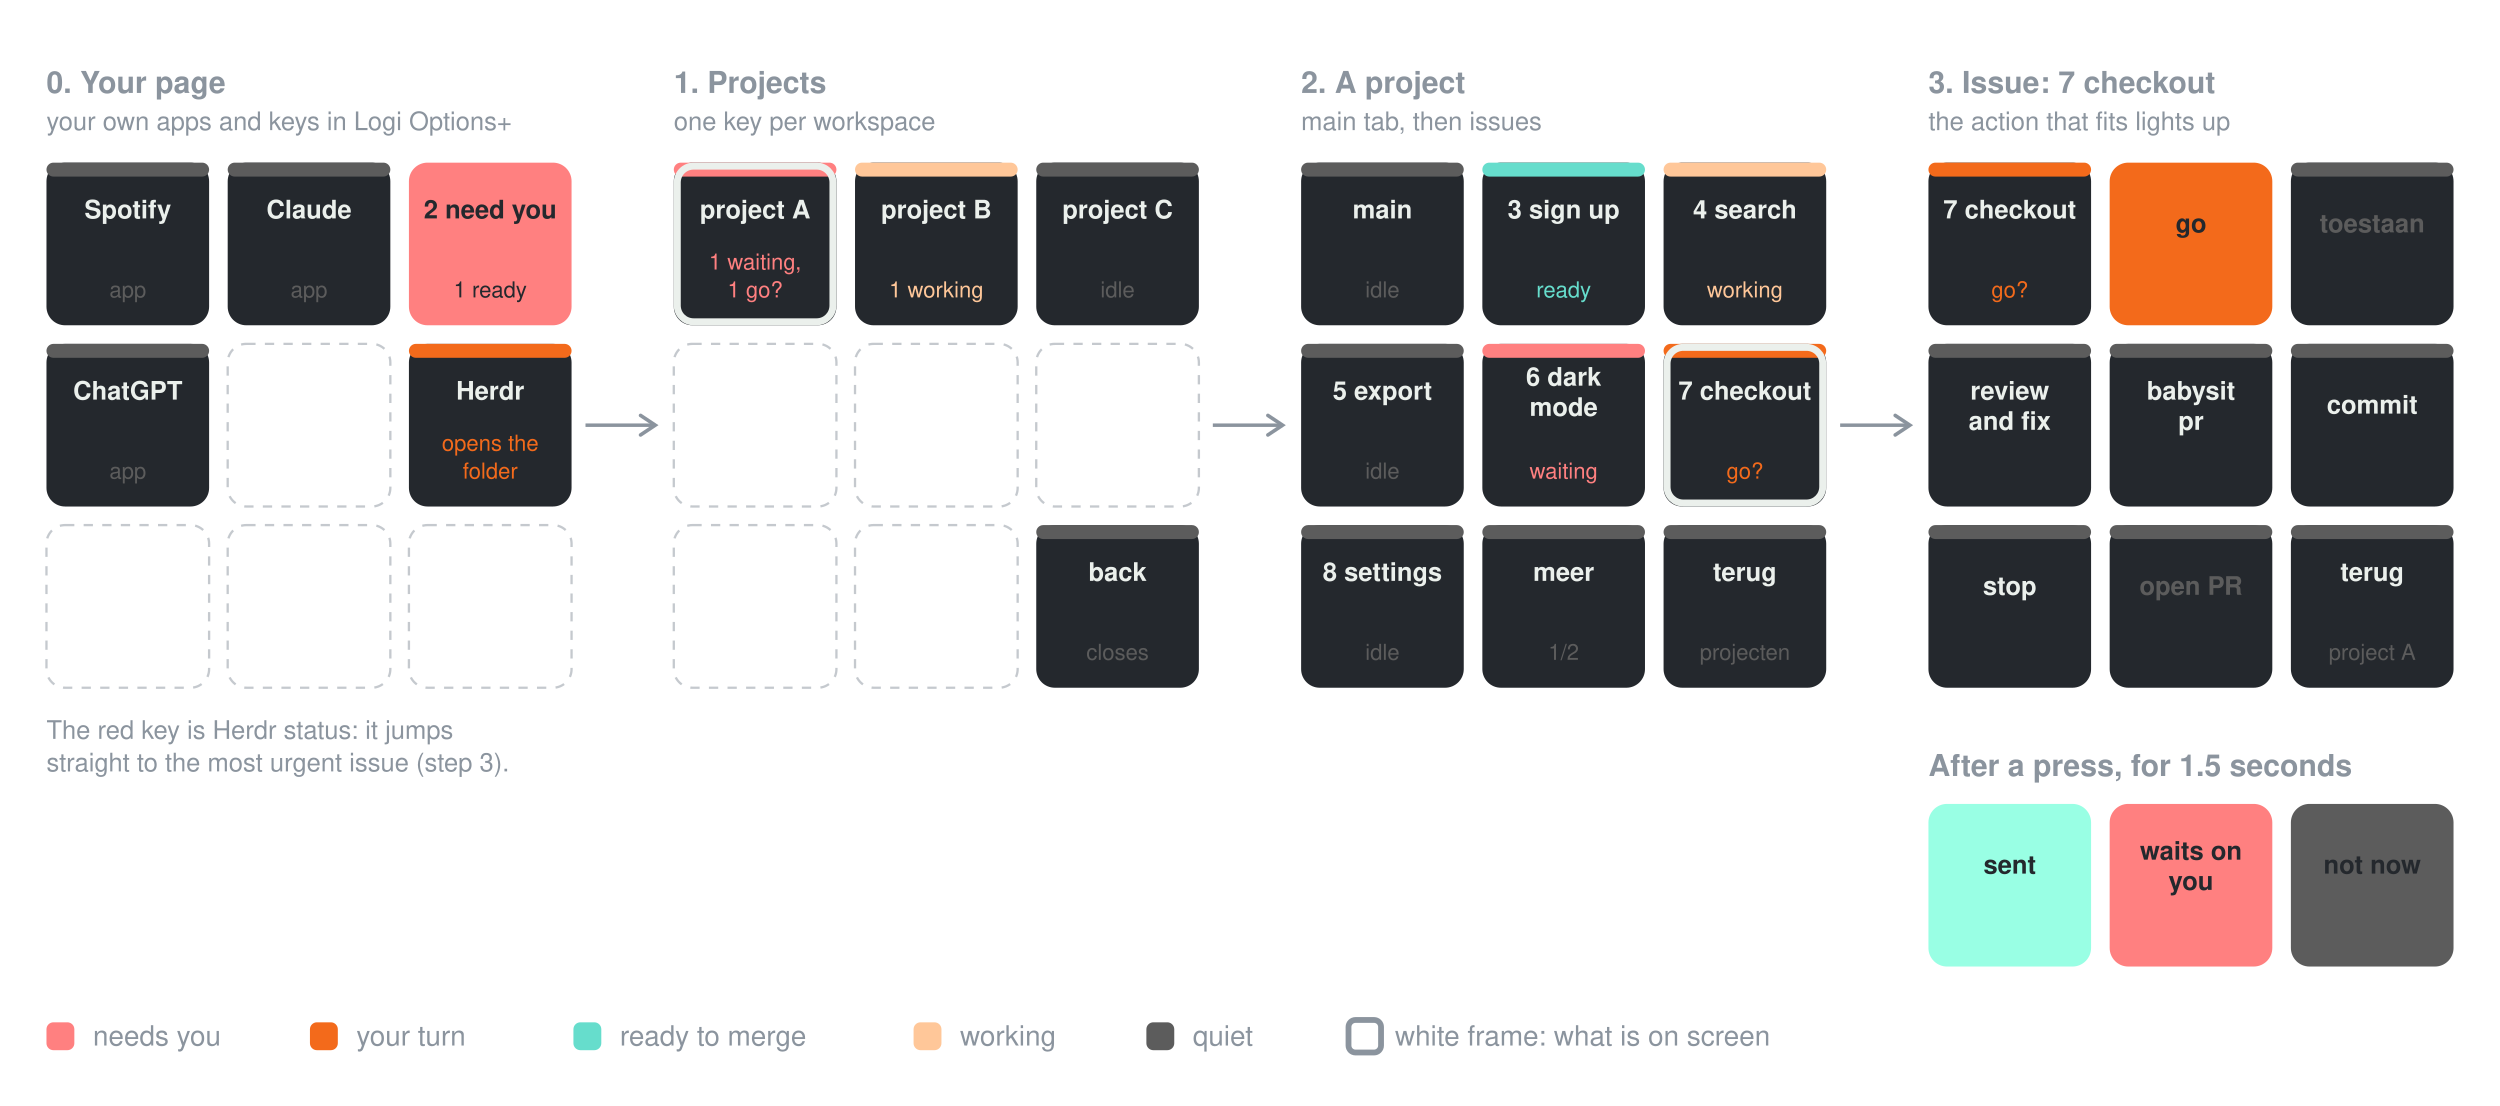
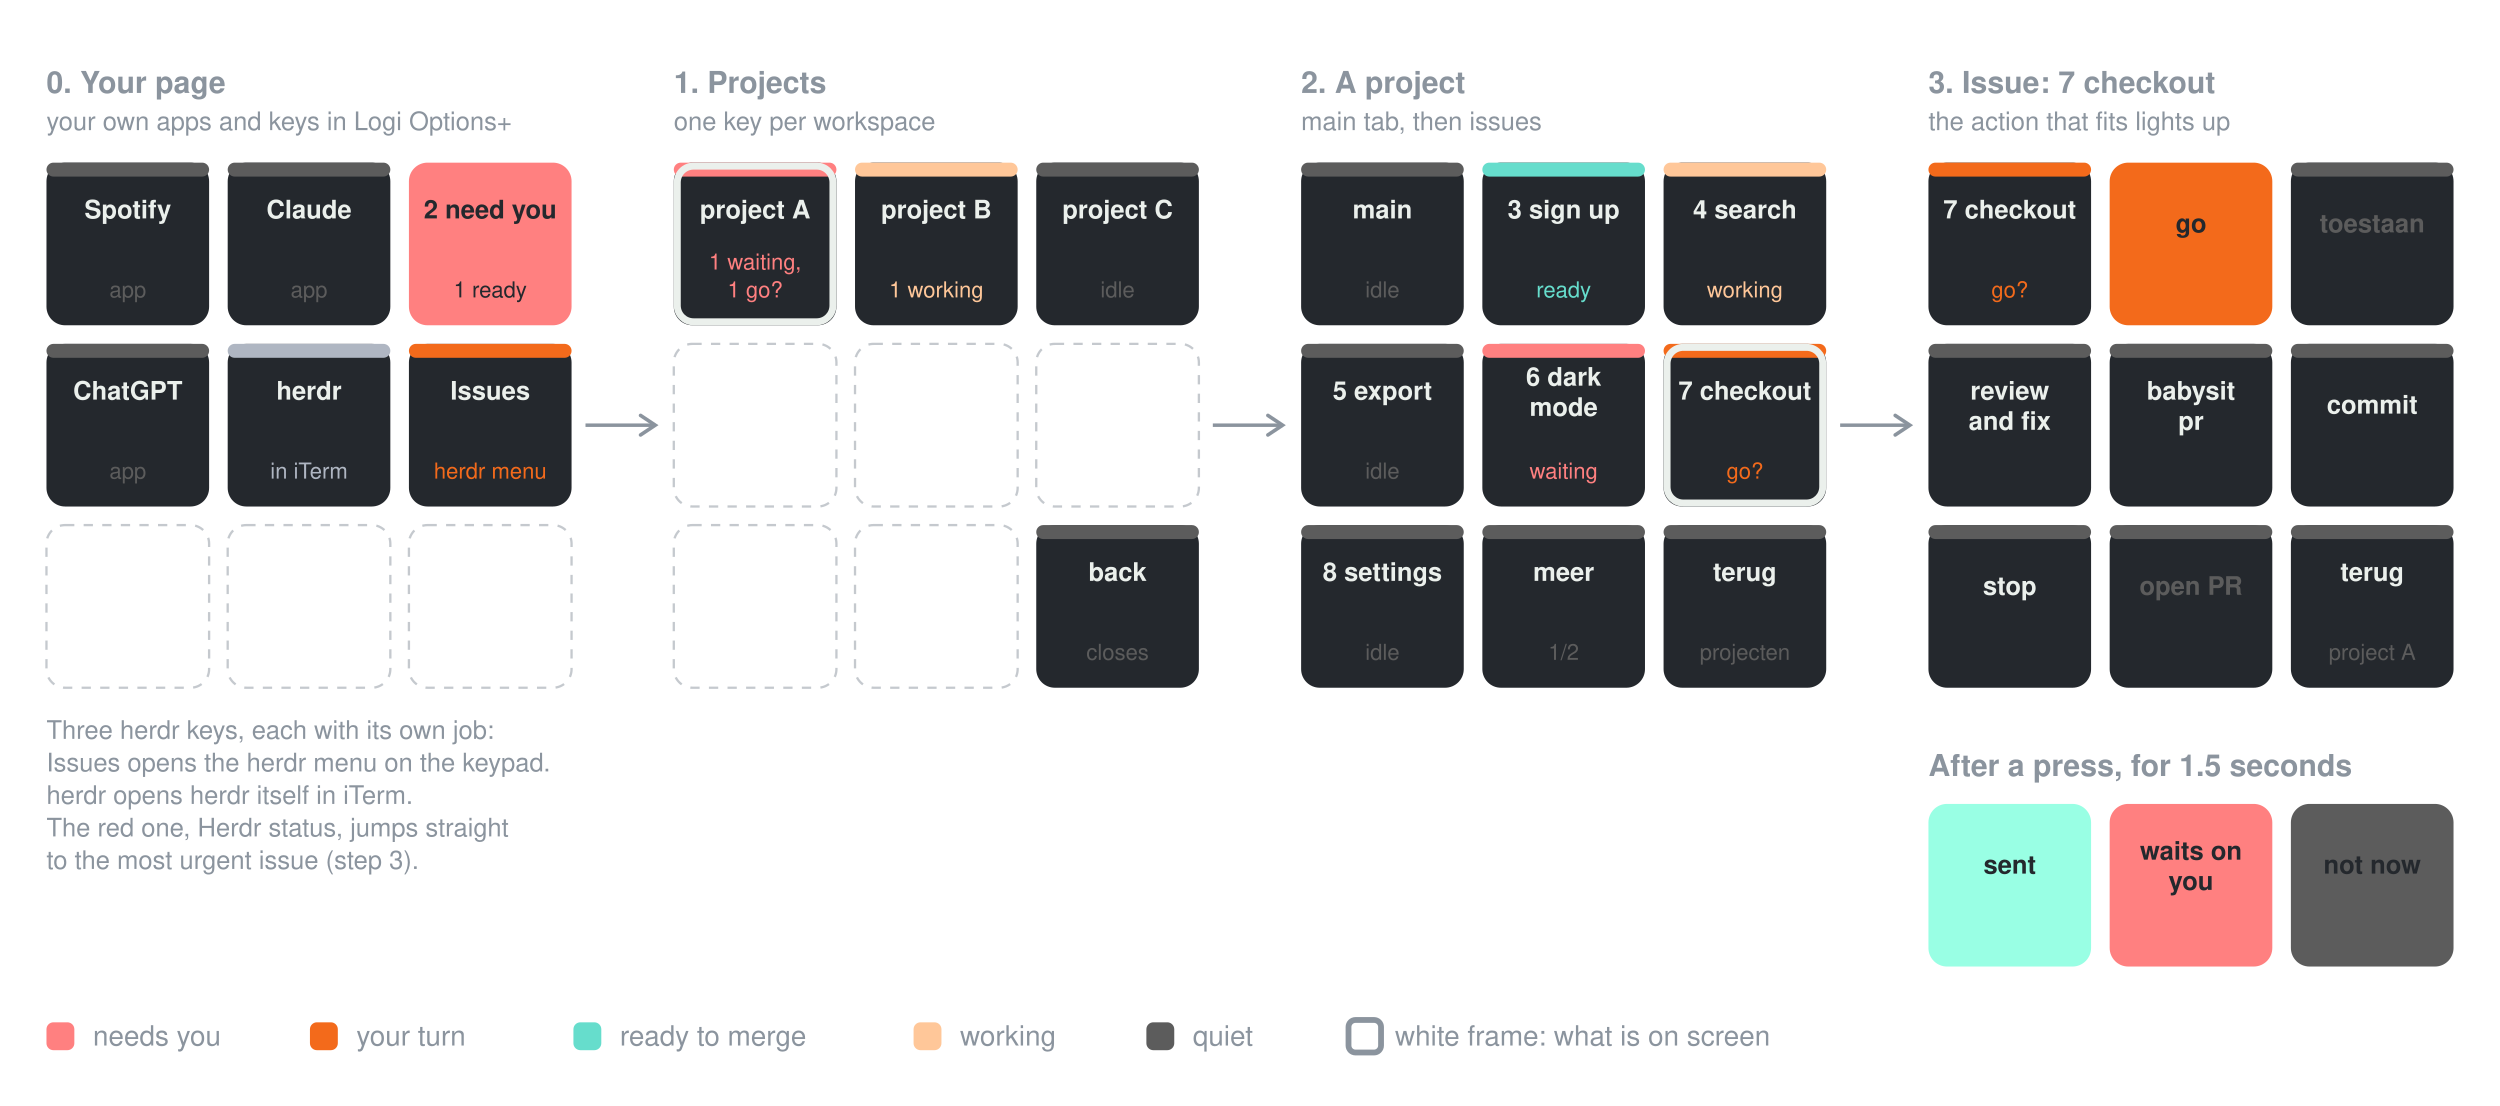
<svg xmlns="http://www.w3.org/2000/svg" viewBox="0 0 1076 476" width="1076" height="476" font-family="-apple-system, BlinkMacSystemFont, 'Segoe UI', Helvetica, Arial, sans-serif">
  <defs>
    <marker id="a" viewBox="0 0 10 10" refX="8" refY="5" markerWidth="7" markerHeight="7" orient="auto">
      <path d="M2 1L8 5L2 9" fill="none" stroke="#8b949e" stroke-width="1.5" stroke-linecap="round" />
    </marker>
  </defs>
  <text x="20" y="40" font-size="13" font-weight="600" fill="#8b949e" text-anchor="start">0. Your page</text>
  <text x="20" y="56" font-size="11" font-weight="400" fill="#8b949e" text-anchor="start">your own apps and keys in Logi Options+</text>
  <rect x="20" y="70" width="70" height="70" rx="8" fill="#24282d" />
  <rect x="20" y="70" width="70" height="6" rx="3" fill="#5c5c5c" />
  <text x="55.0" y="94" text-anchor="middle" font-size="11" font-weight="600" fill="#ebf0ec">Spotify</text>
  <text x="55.0" y="128" text-anchor="middle" font-size="9.5" fill="#5c5c5c">app</text>
  <rect x="98" y="70" width="70" height="70" rx="8" fill="#24282d" />
  <rect x="98" y="70" width="70" height="6" rx="3" fill="#5c5c5c" />
  <text x="133.0" y="94" text-anchor="middle" font-size="11" font-weight="600" fill="#ebf0ec">Claude</text>
  <text x="133.0" y="128" text-anchor="middle" font-size="9.5" fill="#5c5c5c">app</text>
  <rect x="176" y="70" width="70" height="70" rx="8" fill="#ff8080" />
  <text x="211.0" y="94" text-anchor="middle" font-size="11" font-weight="600" fill="#24282d">2 need you</text>
  <text x="211.0" y="128" text-anchor="middle" font-size="9.5" fill="#24282d">1 ready</text>
  <rect x="20" y="148" width="70" height="70" rx="8" fill="#24282d" />
  <rect x="20" y="148" width="70" height="6" rx="3" fill="#5c5c5c" />
  <text x="55.0" y="172" text-anchor="middle" font-size="11" font-weight="600" fill="#ebf0ec">ChatGPT</text>
  <text x="55.0" y="206" text-anchor="middle" font-size="9.5" fill="#5c5c5c">app</text>
-   <rect x="98" y="148" width="70" height="70" rx="8" fill="none" stroke="#8b949e" stroke-width="1" stroke-dasharray="4 4" opacity="0.5" />
+   <rect x="98" y="148" width="70" height="70" rx="8" fill="#24282d" />
+   <rect x="98" y="148" width="70" height="6" rx="3" fill="#afb6c2" />
+   <text x="133.0" y="172" text-anchor="middle" font-size="11" font-weight="600" fill="#ebf0ec">herdr</text>
+   <text x="133.0" y="206" text-anchor="middle" font-size="9.5" fill="#afb6c2">in iTerm</text>
  <rect x="176" y="148" width="70" height="70" rx="8" fill="#24282d" />
  <rect x="176" y="148" width="70" height="6" rx="3" fill="#f36a1b" />
-   <text x="211.0" y="172" text-anchor="middle" font-size="11" font-weight="600" fill="#ebf0ec">Herdr</text>
-   <text x="211.0" y="194" text-anchor="middle" font-size="9.5" fill="#f36a1b">opens the</text>
-   <text x="211.0" y="206" text-anchor="middle" font-size="9.5" fill="#f36a1b">folder</text>
+   <text x="211.0" y="172" text-anchor="middle" font-size="11" font-weight="600" fill="#ebf0ec">Issues</text>
+   <text x="211.0" y="206" text-anchor="middle" font-size="9.5" fill="#f36a1b">herdr menu</text>
  <rect x="20" y="226" width="70" height="70" rx="8" fill="none" stroke="#8b949e" stroke-width="1" stroke-dasharray="4 4" opacity="0.5" />
  <rect x="98" y="226" width="70" height="70" rx="8" fill="none" stroke="#8b949e" stroke-width="1" stroke-dasharray="4 4" opacity="0.5" />
  <rect x="176" y="226" width="70" height="70" rx="8" fill="none" stroke="#8b949e" stroke-width="1" stroke-dasharray="4 4" opacity="0.5" />
-   <text x="20" y="318" font-size="11" font-weight="400" fill="#8b949e" text-anchor="start">The red key is Herdr status: it jumps</text>
-   <text x="20" y="332" font-size="11" font-weight="400" fill="#8b949e" text-anchor="start">straight to the most urgent issue (step 3).</text>
+   <text x="20" y="318" font-size="11" font-weight="400" fill="#8b949e" text-anchor="start">Three herdr keys, each with its own job:</text>
+   <text x="20" y="332" font-size="11" font-weight="400" fill="#8b949e" text-anchor="start">Issues opens the herdr menu on the keypad.</text>
+   <text x="20" y="346" font-size="11" font-weight="400" fill="#8b949e" text-anchor="start">herdr opens herdr itself in iTerm.</text>
+   <text x="20" y="360" font-size="11" font-weight="400" fill="#8b949e" text-anchor="start">The red one, Herdr status, jumps straight</text>
+   <text x="20" y="374" font-size="11" font-weight="400" fill="#8b949e" text-anchor="start">to the most urgent issue (step 3).</text>
  <text x="290" y="40" font-size="13" font-weight="600" fill="#8b949e" text-anchor="start">1. Projects</text>
  <text x="290" y="56" font-size="11" font-weight="400" fill="#8b949e" text-anchor="start">one key per workspace</text>
  <rect x="290" y="70" width="70" height="70" rx="8" fill="#24282d" />
  <rect x="290" y="70" width="70" height="6" rx="3" fill="#ff8080" />
  <rect x="291.5" y="71.5" width="67" height="67" rx="7" fill="none" stroke="#ebf0ec" stroke-width="3" />
  <text x="325.0" y="94" text-anchor="middle" font-size="11" font-weight="600" fill="#ebf0ec">project A</text>
  <text x="325.0" y="116" text-anchor="middle" font-size="9.5" fill="#ff8080">1 waiting,</text>
  <text x="325.0" y="128" text-anchor="middle" font-size="9.5" fill="#ff8080">1 go?</text>
  <rect x="368" y="70" width="70" height="70" rx="8" fill="#24282d" />
  <rect x="368" y="70" width="70" height="6" rx="3" fill="#ffc799" />
  <text x="403.0" y="94" text-anchor="middle" font-size="11" font-weight="600" fill="#ebf0ec">project B</text>
  <text x="403.0" y="128" text-anchor="middle" font-size="9.5" fill="#ffc799">1 working</text>
  <rect x="446" y="70" width="70" height="70" rx="8" fill="#24282d" />
  <rect x="446" y="70" width="70" height="6" rx="3" fill="#5c5c5c" />
  <text x="481.0" y="94" text-anchor="middle" font-size="11" font-weight="600" fill="#ebf0ec">project C</text>
  <text x="481.0" y="128" text-anchor="middle" font-size="9.5" fill="#5c5c5c">idle</text>
  <rect x="290" y="148" width="70" height="70" rx="8" fill="none" stroke="#8b949e" stroke-width="1" stroke-dasharray="4 4" opacity="0.5" />
  <rect x="368" y="148" width="70" height="70" rx="8" fill="none" stroke="#8b949e" stroke-width="1" stroke-dasharray="4 4" opacity="0.5" />
  <rect x="446" y="148" width="70" height="70" rx="8" fill="none" stroke="#8b949e" stroke-width="1" stroke-dasharray="4 4" opacity="0.5" />
  <rect x="290" y="226" width="70" height="70" rx="8" fill="none" stroke="#8b949e" stroke-width="1" stroke-dasharray="4 4" opacity="0.5" />
  <rect x="368" y="226" width="70" height="70" rx="8" fill="none" stroke="#8b949e" stroke-width="1" stroke-dasharray="4 4" opacity="0.5" />
  <rect x="446" y="226" width="70" height="70" rx="8" fill="#24282d" />
  <rect x="446" y="226" width="70" height="6" rx="3" fill="#5c5c5c" />
  <text x="481.0" y="250" text-anchor="middle" font-size="11" font-weight="600" fill="#ebf0ec">back</text>
  <text x="481.0" y="284" text-anchor="middle" font-size="9.5" fill="#5c5c5c">closes</text>
  <text x="560" y="40" font-size="13" font-weight="600" fill="#8b949e" text-anchor="start">2. A project</text>
  <text x="560" y="56" font-size="11" font-weight="400" fill="#8b949e" text-anchor="start">main tab, then issues</text>
  <rect x="560" y="70" width="70" height="70" rx="8" fill="#24282d" />
  <rect x="560" y="70" width="70" height="6" rx="3" fill="#5c5c5c" />
  <text x="595.0" y="94" text-anchor="middle" font-size="11" font-weight="600" fill="#ebf0ec">main</text>
  <text x="595.0" y="128" text-anchor="middle" font-size="9.5" fill="#5c5c5c">idle</text>
  <rect x="638" y="70" width="70" height="70" rx="8" fill="#24282d" />
  <rect x="638" y="70" width="70" height="6" rx="3" fill="#66ddcc" />
  <text x="673.0" y="94" text-anchor="middle" font-size="11" font-weight="600" fill="#ebf0ec">3 sign up</text>
  <text x="673.0" y="128" text-anchor="middle" font-size="9.5" fill="#66ddcc">ready</text>
  <rect x="716" y="70" width="70" height="70" rx="8" fill="#24282d" />
  <rect x="716" y="70" width="70" height="6" rx="3" fill="#ffc799" />
  <text x="751.0" y="94" text-anchor="middle" font-size="11" font-weight="600" fill="#ebf0ec">4 search</text>
  <text x="751.0" y="128" text-anchor="middle" font-size="9.5" fill="#ffc799">working</text>
  <rect x="560" y="148" width="70" height="70" rx="8" fill="#24282d" />
  <rect x="560" y="148" width="70" height="6" rx="3" fill="#5c5c5c" />
  <text x="595.0" y="172" text-anchor="middle" font-size="11" font-weight="600" fill="#ebf0ec">5 export</text>
  <text x="595.0" y="206" text-anchor="middle" font-size="9.5" fill="#5c5c5c">idle</text>
  <rect x="638" y="148" width="70" height="70" rx="8" fill="#24282d" />
  <rect x="638" y="148" width="70" height="6" rx="3" fill="#ff8080" />
  <text x="673.0" y="166" text-anchor="middle" font-size="11" font-weight="600" fill="#ebf0ec">6 dark</text>
  <text x="673.0" y="179" text-anchor="middle" font-size="11" font-weight="600" fill="#ebf0ec">mode</text>
  <text x="673.0" y="206" text-anchor="middle" font-size="9.5" fill="#ff8080">waiting</text>
  <rect x="716" y="148" width="70" height="70" rx="8" fill="#24282d" />
  <rect x="716" y="148" width="70" height="6" rx="3" fill="#f36a1b" />
  <rect x="717.5" y="149.5" width="67" height="67" rx="7" fill="none" stroke="#ebf0ec" stroke-width="3" />
  <text x="751.0" y="172" text-anchor="middle" font-size="11" font-weight="600" fill="#ebf0ec">7 checkout</text>
  <text x="751.0" y="206" text-anchor="middle" font-size="9.5" fill="#f36a1b">go?</text>
  <rect x="560" y="226" width="70" height="70" rx="8" fill="#24282d" />
  <rect x="560" y="226" width="70" height="6" rx="3" fill="#5c5c5c" />
  <text x="595.0" y="250" text-anchor="middle" font-size="11" font-weight="600" fill="#ebf0ec">8 settings</text>
  <text x="595.0" y="284" text-anchor="middle" font-size="9.5" fill="#5c5c5c">idle</text>
  <rect x="638" y="226" width="70" height="70" rx="8" fill="#24282d" />
  <rect x="638" y="226" width="70" height="6" rx="3" fill="#5c5c5c" />
  <text x="673.0" y="250" text-anchor="middle" font-size="11" font-weight="600" fill="#ebf0ec">meer</text>
  <text x="673.0" y="284" text-anchor="middle" font-size="9.5" fill="#5c5c5c">1/2</text>
  <rect x="716" y="226" width="70" height="70" rx="8" fill="#24282d" />
  <rect x="716" y="226" width="70" height="6" rx="3" fill="#5c5c5c" />
  <text x="751.0" y="250" text-anchor="middle" font-size="11" font-weight="600" fill="#ebf0ec">terug</text>
  <text x="751.0" y="284" text-anchor="middle" font-size="9.5" fill="#5c5c5c">projecten</text>
  <text x="830" y="40" font-size="13" font-weight="600" fill="#8b949e" text-anchor="start">3. Issue: 7 checkout</text>
  <text x="830" y="56" font-size="11" font-weight="400" fill="#8b949e" text-anchor="start">the action that fits lights up</text>
  <rect x="830" y="70" width="70" height="70" rx="8" fill="#24282d" />
  <rect x="830" y="70" width="70" height="6" rx="3" fill="#f36a1b" />
  <text x="865.0" y="94" text-anchor="middle" font-size="11" font-weight="600" fill="#ebf0ec">7 checkout</text>
  <text x="865.0" y="128" text-anchor="middle" font-size="9.5" fill="#f36a1b">go?</text>
  <rect x="908" y="70" width="70" height="70" rx="8" fill="#f36a1b" />
  <text x="943.0" y="100" text-anchor="middle" font-size="11" font-weight="600" fill="#24282d">go</text>
  <rect x="986" y="70" width="70" height="70" rx="8" fill="#24282d" />
  <rect x="986" y="70" width="70" height="6" rx="3" fill="#5c5c5c" />
  <text x="1021.0" y="100" text-anchor="middle" font-size="11" font-weight="600" fill="#5c5c5c">toestaan</text>
  <rect x="830" y="148" width="70" height="70" rx="8" fill="#24282d" />
  <rect x="830" y="148" width="70" height="6" rx="3" fill="#5c5c5c" />
  <text x="865.0" y="172" text-anchor="middle" font-size="11" font-weight="600" fill="#ebf0ec">review</text>
  <text x="865.0" y="185" text-anchor="middle" font-size="11" font-weight="600" fill="#ebf0ec">and fix</text>
  <rect x="908" y="148" width="70" height="70" rx="8" fill="#24282d" />
  <rect x="908" y="148" width="70" height="6" rx="3" fill="#5c5c5c" />
  <text x="943.0" y="172" text-anchor="middle" font-size="11" font-weight="600" fill="#ebf0ec">babysit</text>
  <text x="943.0" y="185" text-anchor="middle" font-size="11" font-weight="600" fill="#ebf0ec">pr</text>
  <rect x="986" y="148" width="70" height="70" rx="8" fill="#24282d" />
  <rect x="986" y="148" width="70" height="6" rx="3" fill="#5c5c5c" />
  <text x="1021.0" y="178" text-anchor="middle" font-size="11" font-weight="600" fill="#ebf0ec">commit</text>
  <rect x="830" y="226" width="70" height="70" rx="8" fill="#24282d" />
  <rect x="830" y="226" width="70" height="6" rx="3" fill="#5c5c5c" />
  <text x="865.0" y="256" text-anchor="middle" font-size="11" font-weight="600" fill="#ebf0ec">stop</text>
  <rect x="908" y="226" width="70" height="70" rx="8" fill="#24282d" />
  <rect x="908" y="226" width="70" height="6" rx="3" fill="#5c5c5c" />
  <text x="943.0" y="256" text-anchor="middle" font-size="11" font-weight="600" fill="#5c5c5c">open PR</text>
  <rect x="986" y="226" width="70" height="70" rx="8" fill="#24282d" />
  <rect x="986" y="226" width="70" height="6" rx="3" fill="#5c5c5c" />
  <text x="1021.0" y="250" text-anchor="middle" font-size="11" font-weight="600" fill="#ebf0ec">terug</text>
  <text x="1021.0" y="284" text-anchor="middle" font-size="9.5" fill="#5c5c5c">project A</text>
  <text x="830" y="334" font-size="13" font-weight="600" fill="#8b949e" text-anchor="start">After a press, for 1.5 seconds</text>
  <rect x="830" y="346" width="70" height="70" rx="8" fill="#99ffe4" />
  <text x="865.0" y="376" text-anchor="middle" font-size="11" font-weight="600" fill="#24282d">sent</text>
  <rect x="908" y="346" width="70" height="70" rx="8" fill="#ff8080" />
  <text x="943.0" y="370" text-anchor="middle" font-size="11" font-weight="600" fill="#24282d">waits on</text>
  <text x="943.0" y="383" text-anchor="middle" font-size="11" font-weight="600" fill="#24282d">you</text>
  <rect x="986" y="346" width="70" height="70" rx="8" fill="#5c5c5c" />
  <text x="1021.0" y="376" text-anchor="middle" font-size="11" font-weight="600" fill="#24282d">not now</text>
  <line x1="252" y1="183.0" x2="282" y2="183.0" stroke="#8b949e" stroke-width="1.5" marker-end="url(#a)" />
  <line x1="522" y1="183.0" x2="552" y2="183.0" stroke="#8b949e" stroke-width="1.5" marker-end="url(#a)" />
  <line x1="792" y1="183.0" x2="822" y2="183.0" stroke="#8b949e" stroke-width="1.5" marker-end="url(#a)" />
  <rect x="20" y="440" width="12" height="12" rx="3" fill="#ff8080" />
  <text x="40" y="450" font-size="12" font-weight="400" fill="#8b949e" text-anchor="start">needs you</text>
  <rect x="133.4" y="440" width="12" height="12" rx="3" fill="#f36a1b" />
  <text x="153.4" y="450" font-size="12" font-weight="400" fill="#8b949e" text-anchor="start">your turn</text>
  <rect x="246.8" y="440" width="12" height="12" rx="3" fill="#66ddcc" />
  <text x="266.8" y="450" font-size="12" font-weight="400" fill="#8b949e" text-anchor="start">ready to merge</text>
  <rect x="393.2" y="440" width="12" height="12" rx="3" fill="#ffc799" />
  <text x="413.2" y="450" font-size="12" font-weight="400" fill="#8b949e" text-anchor="start">working</text>
  <rect x="493.4" y="440" width="12" height="12" rx="3" fill="#5c5c5c" />
  <text x="513.4" y="450" font-size="12" font-weight="400" fill="#8b949e" text-anchor="start">quiet</text>
  <rect x="580.4" y="439" width="14" height="14" rx="3" fill="none" stroke="#8b949e" stroke-width="2.5" />
  <text x="600.4" y="450" font-size="12" font-weight="400" fill="#8b949e" text-anchor="start">white frame: what is on screen</text>
</svg>
